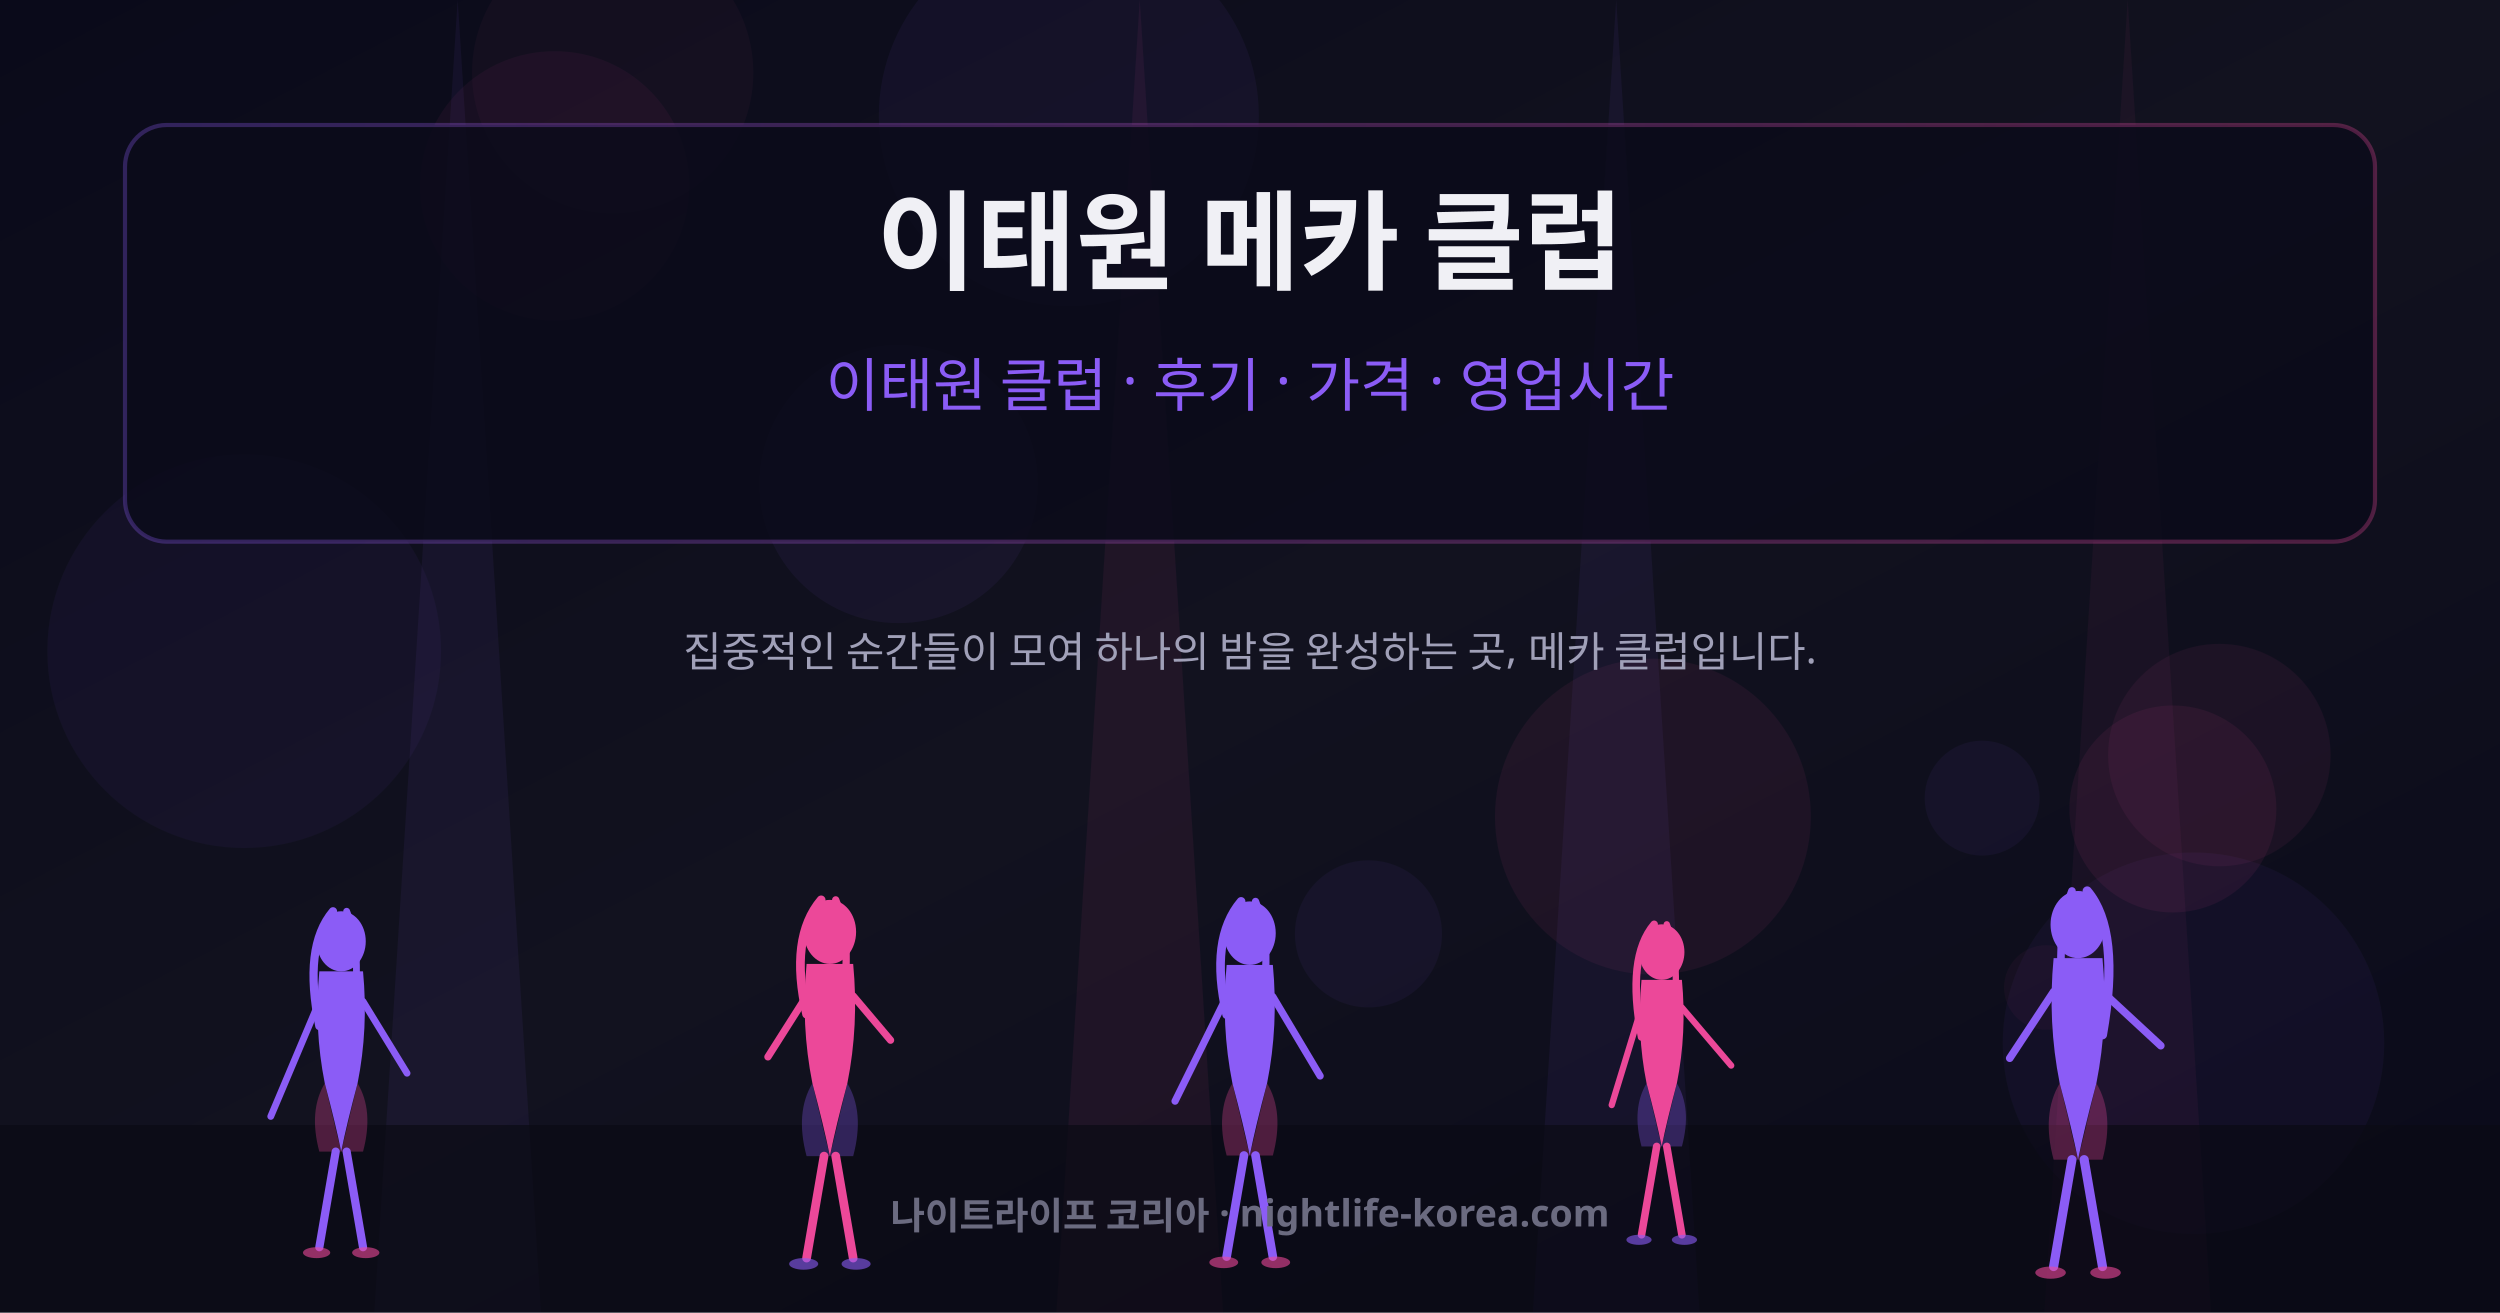
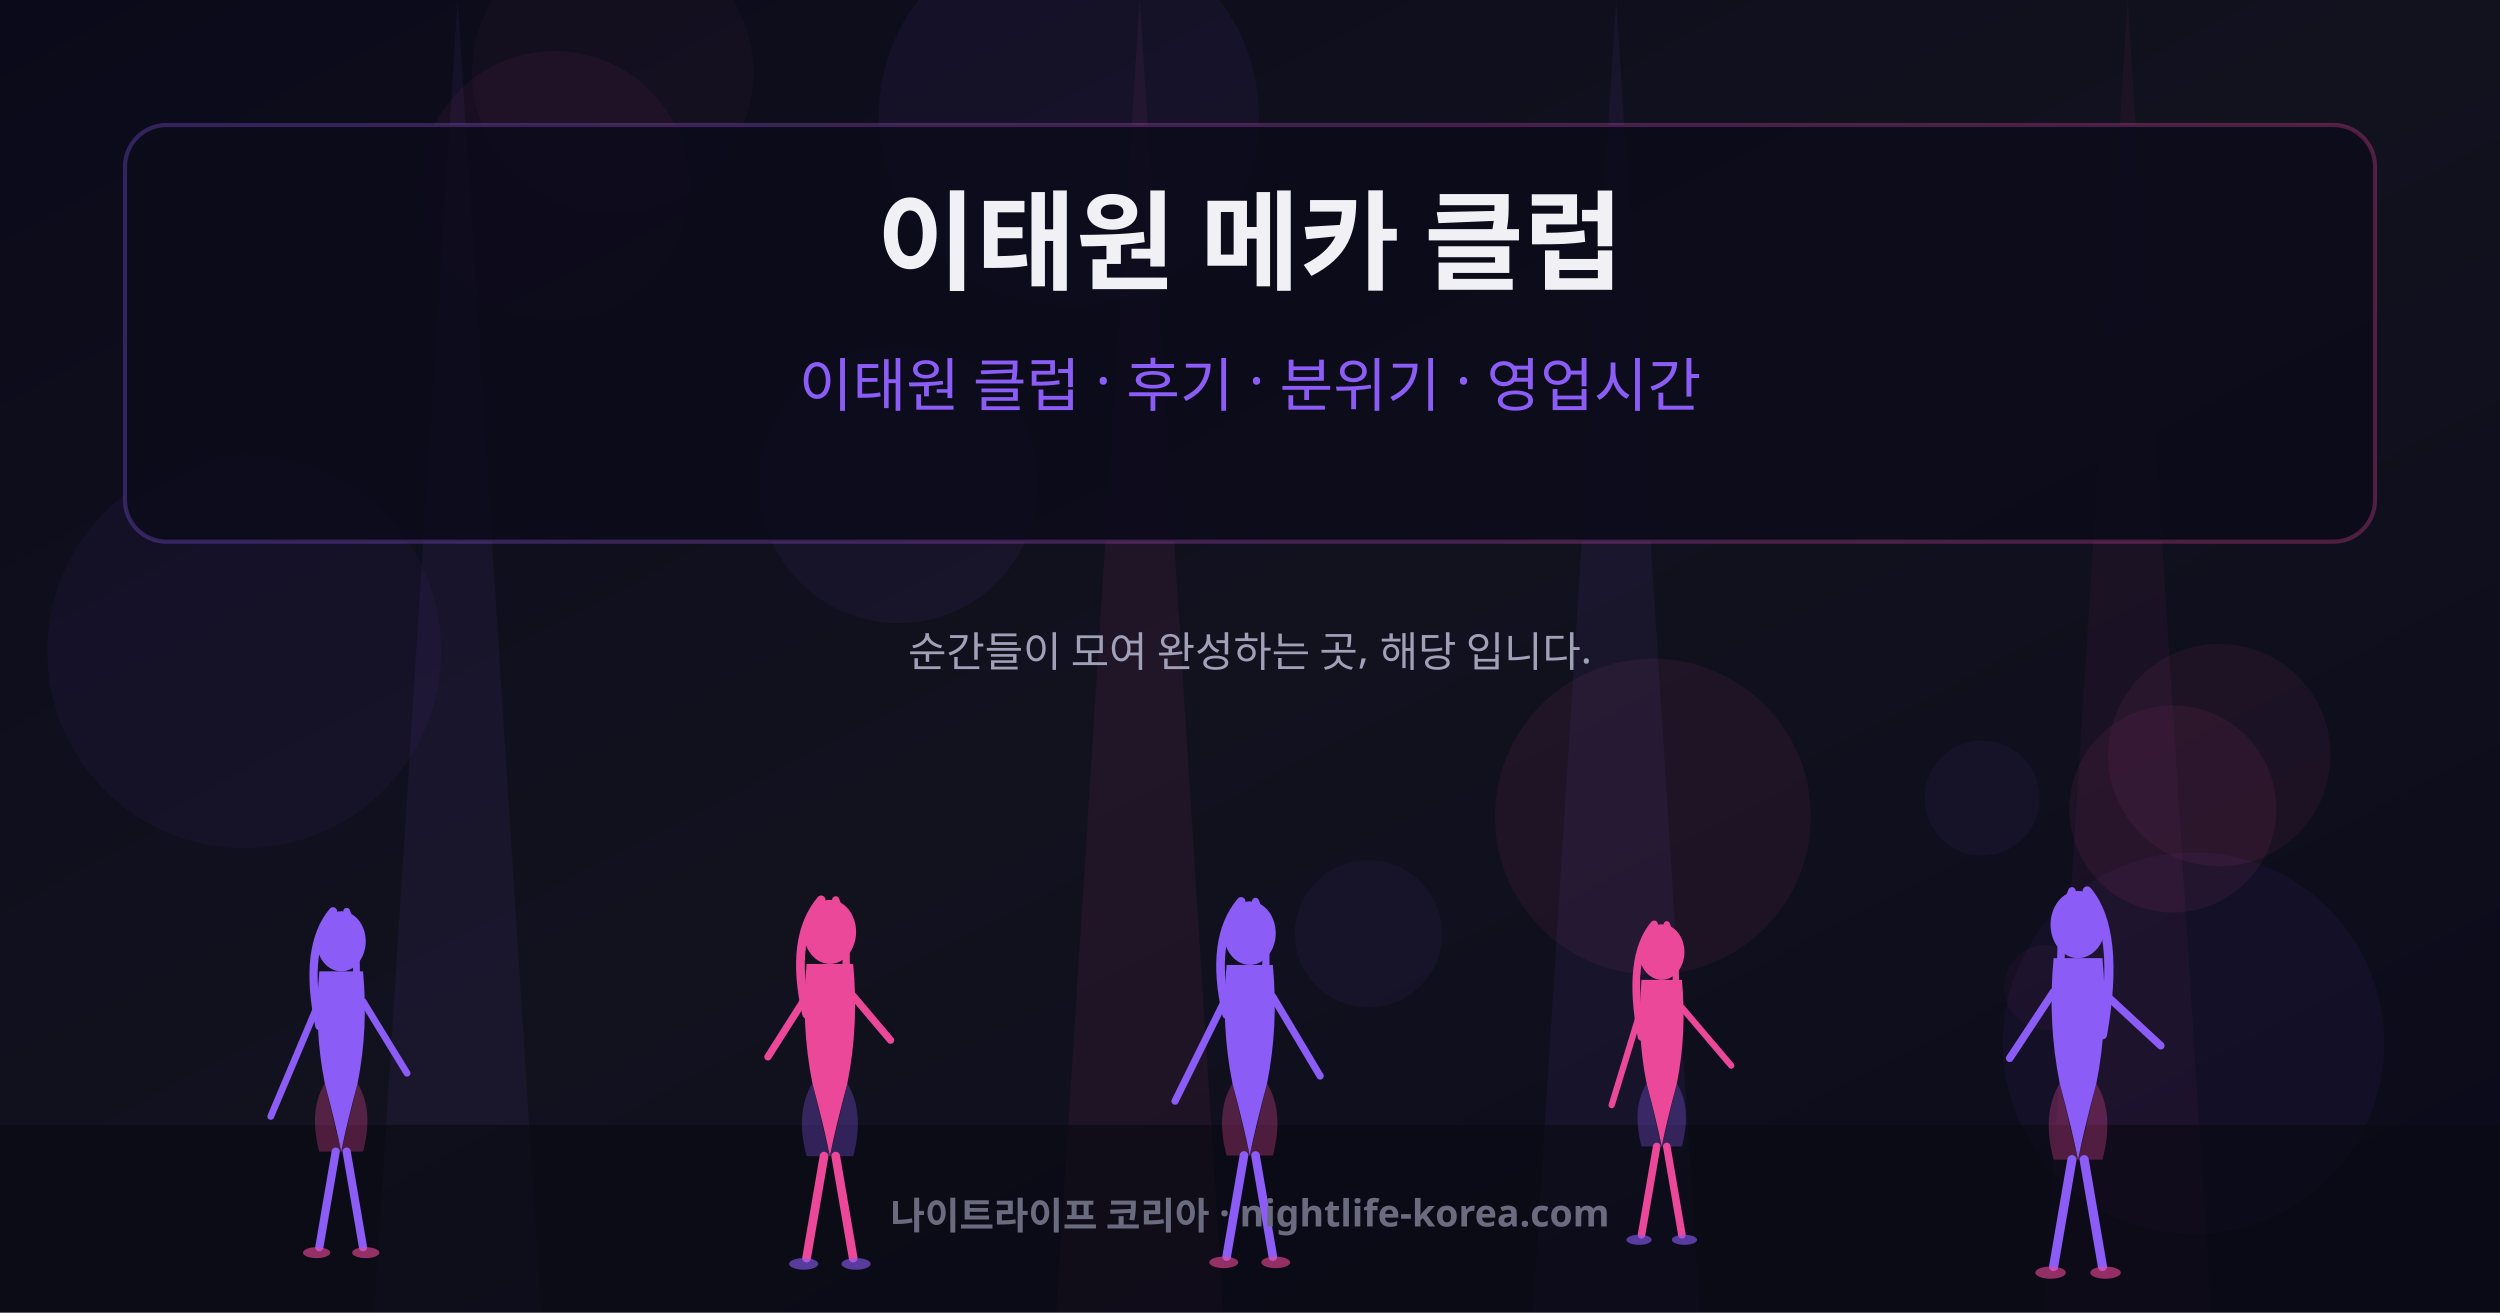
<svg xmlns="http://www.w3.org/2000/svg" viewBox="0 0 1200 630" width="1200" height="630">
  <defs>
    <linearGradient id="ogbg" x1="0%" y1="0%" x2="100%" y2="100%">
      <stop offset="0%" style="stop-color:#0a0a1a" />
      <stop offset="50%" style="stop-color:#12121f" />
      <stop offset="100%" style="stop-color:#0a0a1a" />
    </linearGradient>
    <linearGradient id="ogtxt" x1="0%" y1="0%" x2="100%" y2="0%">
      <stop offset="0%" style="stop-color:#8b5cf6" />
      <stop offset="100%" style="stop-color:#ec4899" />
    </linearGradient>
  </defs>
  <rect width="1200" height="630" fill="url(#ogbg)" />
  <polygon points="219.679,0 179.679,630 259.679,630" fill="#8b5cf6" opacity="0.068" />
  <polygon points="547.076,0 507.076,630 587.076,630" fill="#ec4899" opacity="0.067" />
  <polygon points="775.777,0 735.777,630 815.777,630" fill="#8b5cf6" opacity="0.068" />
  <polygon points="1021.283,0 981.283,630 1061.283,630" fill="#ec4899" opacity="0.053" />
  <circle cx="1052.874" cy="500.738" r="91.563" fill="#8b5cf6" opacity="0.047" />
  <circle cx="266.219" cy="89.239" r="64.674" fill="#ec4899" opacity="0.058" />
  <circle cx="513.04" cy="55.69" r="91.196" fill="#8b5cf6" opacity="0.06" />
  <circle cx="1065.292" cy="362.435" r="53.385" fill="#ec4899" opacity="0.066" />
  <circle cx="982.255" cy="473.99" r="20.289" fill="#ec4899" opacity="0.046" />
  <circle cx="431.297" cy="232.35" r="66.735" fill="#8b5cf6" opacity="0.06" />
  <circle cx="117.213" cy="312.563" r="94.505" fill="#8b5cf6" opacity="0.047" />
  <circle cx="951.416" cy="383.103" r="27.573" fill="#8b5cf6" opacity="0.057" />
  <circle cx="1042.98" cy="388.307" r="49.673" fill="#ec4899" opacity="0.073" />
  <circle cx="294.093" cy="34.913" r="67.51" fill="#ec4899" opacity="0.036" />
  <circle cx="656.86" cy="448.265" r="35.302" fill="#8b5cf6" opacity="0.056" />
  <circle cx="793.395" cy="391.978" r="75.811" fill="#ec4899" opacity="0.07" />
  <rect x="0" y="540" width="1200" height="90" fill="#0a0a14" opacity="0.7" />
  <g transform="translate(163.7653,520) scale(1.310989)">
    <ellipse cx="0" cy="-52" rx="9" ry="11" fill="#8b5cf6" />
    <path d="M-3,-63 Q-14,-50 -8,-20.969" stroke="#8b5cf6" stroke-width="3" fill="none" stroke-linecap="round" />
    <path d="M2,-63 Q8,-48 4,-23.969" stroke="#8b5cf6" stroke-width="2.5" fill="none" stroke-linecap="round" />
    <path d="M-8,-41 Q-10,-20 -6,0 Q-2,15 0,25 Q2,15 6,0 Q10,-20 8,-41 Z" fill="#8b5cf6" />
    <path d="M-6,0 Q-12,10 -8,25 L0,25 Z" fill="#ec4899" opacity="0.3" />
    <path d="M6,0 Q12,10 8,25 L0,25 Z" fill="#ec4899" opacity="0.3" />
    <line x1="-2" y1="25" x2="-8" y2="60" stroke="#8b5cf6" stroke-width="3" stroke-linecap="round" />
    <line x1="2" y1="25" x2="8" y2="60" stroke="#8b5cf6" stroke-width="3" stroke-linecap="round" />
    <ellipse cx="-9" cy="62" rx="5" ry="2" fill="#ec4899" opacity="0.6" />
    <ellipse cx="9" cy="62" rx="5" ry="2" fill="#ec4899" opacity="0.6" />
    <line x1="-8" y1="-30" x2="-25.78" y2="12.111" stroke="#8b5cf6" stroke-width="2.5" stroke-linecap="round" />
    <line x1="8" y1="-30" x2="24.114" y2="-3.702" stroke="#8b5cf6" stroke-width="2.5" stroke-linecap="round" />
  </g>
  <g transform="translate(398.3422,520) scale(1.397841)">
    <ellipse cx="0" cy="-52" rx="9" ry="11" fill="#ec4899" />
    <path d="M-3,-63 Q-14,-50 -8,-23.755" stroke="#ec4899" stroke-width="3" fill="none" stroke-linecap="round" />
    <path d="M2,-63 Q8,-48 4,-26.755" stroke="#ec4899" stroke-width="2.5" fill="none" stroke-linecap="round" />
    <path d="M-8,-41 Q-10,-20 -6,0 Q-2,15 0,25 Q2,15 6,0 Q10,-20 8,-41 Z" fill="#ec4899" />
    <path d="M-6,0 Q-12,10 -8,25 L0,25 Z" fill="#8b5cf6" opacity="0.3" />
    <path d="M6,0 Q12,10 8,25 L0,25 Z" fill="#8b5cf6" opacity="0.3" />
    <line x1="-2" y1="25" x2="-8" y2="60" stroke="#ec4899" stroke-width="3" stroke-linecap="round" />
    <line x1="2" y1="25" x2="8" y2="60" stroke="#ec4899" stroke-width="3" stroke-linecap="round" />
    <ellipse cx="-9" cy="62" rx="5" ry="2" fill="#8b5cf6" opacity="0.6" />
    <ellipse cx="9" cy="62" rx="5" ry="2" fill="#8b5cf6" opacity="0.6" />
    <line x1="-8" y1="-30" x2="-21.272" y2="-9.09" stroke="#ec4899" stroke-width="2.5" stroke-linecap="round" />
    <line x1="8" y1="-30" x2="20.83" y2="-14.814" stroke="#ec4899" stroke-width="2.5" stroke-linecap="round" />
  </g>
  <g transform="translate(599.8775,520) scale(1.386108)">
    <ellipse cx="0" cy="-52" rx="9" ry="11" fill="#8b5cf6" />
    <path d="M-3,-63 Q-14,-50 -8,-23.787" stroke="#8b5cf6" stroke-width="3" fill="none" stroke-linecap="round" />
    <path d="M2,-63 Q8,-48 4,-26.787" stroke="#8b5cf6" stroke-width="2.5" fill="none" stroke-linecap="round" />
    <path d="M-8,-41 Q-10,-20 -6,0 Q-2,15 0,25 Q2,15 6,0 Q10,-20 8,-41 Z" fill="#8b5cf6" />
    <path d="M-6,0 Q-12,10 -8,25 L0,25 Z" fill="#ec4899" opacity="0.3" />
    <path d="M6,0 Q12,10 8,25 L0,25 Z" fill="#ec4899" opacity="0.3" />
    <line x1="-2" y1="25" x2="-8" y2="60" stroke="#8b5cf6" stroke-width="3" stroke-linecap="round" />
    <line x1="2" y1="25" x2="8" y2="60" stroke="#8b5cf6" stroke-width="3" stroke-linecap="round" />
    <ellipse cx="-9" cy="62" rx="5" ry="2" fill="#ec4899" opacity="0.6" />
    <ellipse cx="9" cy="62" rx="5" ry="2" fill="#ec4899" opacity="0.6" />
    <line x1="-8" y1="-30" x2="-25.869" y2="6.167" stroke="#8b5cf6" stroke-width="2.5" stroke-linecap="round" />
    <line x1="8" y1="-30" x2="24.373" y2="-2.545" stroke="#8b5cf6" stroke-width="2.5" stroke-linecap="round" />
  </g>
  <g transform="translate(797.6234,520) scale(1.211516)">
    <ellipse cx="0" cy="-52" rx="9" ry="11" fill="#ec4899" />
    <path d="M-3,-63 Q-14,-50 -8,-18.361" stroke="#ec4899" stroke-width="3" fill="none" stroke-linecap="round" />
    <path d="M2,-63 Q8,-48 4,-21.361" stroke="#ec4899" stroke-width="2.5" fill="none" stroke-linecap="round" />
    <path d="M-8,-41 Q-10,-20 -6,0 Q-2,15 0,25 Q2,15 6,0 Q10,-20 8,-41 Z" fill="#ec4899" />
    <path d="M-6,0 Q-12,10 -8,25 L0,25 Z" fill="#8b5cf6" opacity="0.3" />
    <path d="M6,0 Q12,10 8,25 L0,25 Z" fill="#8b5cf6" opacity="0.3" />
    <line x1="-2" y1="25" x2="-8" y2="60" stroke="#ec4899" stroke-width="3" stroke-linecap="round" />
    <line x1="2" y1="25" x2="8" y2="60" stroke="#ec4899" stroke-width="3" stroke-linecap="round" />
    <ellipse cx="-9" cy="62" rx="5" ry="2" fill="#8b5cf6" opacity="0.6" />
    <ellipse cx="9" cy="62" rx="5" ry="2" fill="#8b5cf6" opacity="0.6" />
    <line x1="-8" y1="-30" x2="-19.808" y2="8.6" stroke="#ec4899" stroke-width="2.5" stroke-linecap="round" />
    <line x1="8" y1="-30" x2="27.524" y2="-7.048" stroke="#ec4899" stroke-width="2.5" stroke-linecap="round" />
  </g>
  <g transform="translate(997.458,520) scale(1.465637)">
    <ellipse cx="0" cy="-52" rx="9" ry="11" fill="#8b5cf6" />
    <path d="M3,-63 Q14,-50 8,-15.9" stroke="#8b5cf6" stroke-width="3" fill="none" stroke-linecap="round" />
    <path d="M-2,-63 Q-8,-48 -4,-18.9" stroke="#8b5cf6" stroke-width="2.5" fill="none" stroke-linecap="round" />
    <path d="M-8,-41 Q-10,-20 -6,0 Q-2,15 0,25 Q2,15 6,0 Q10,-20 8,-41 Z" fill="#8b5cf6" />
    <path d="M-6,0 Q-12,10 -8,25 L0,25 Z" fill="#ec4899" opacity="0.3" />
    <path d="M6,0 Q12,10 8,25 L0,25 Z" fill="#ec4899" opacity="0.3" />
    <line x1="-2" y1="25" x2="-8" y2="60" stroke="#8b5cf6" stroke-width="3" stroke-linecap="round" />
    <line x1="2" y1="25" x2="8" y2="60" stroke="#8b5cf6" stroke-width="3" stroke-linecap="round" />
    <ellipse cx="-9" cy="62" rx="5" ry="2" fill="#ec4899" opacity="0.6" />
    <ellipse cx="9" cy="62" rx="5" ry="2" fill="#ec4899" opacity="0.6" />
    <line x1="-8" y1="-30" x2="-22.372" y2="-8.225" stroke="#8b5cf6" stroke-width="2.5" stroke-linecap="round" />
    <line x1="8" y1="-30" x2="27.102" y2="-12.326" stroke="#8b5cf6" stroke-width="2.5" stroke-linecap="round" />
  </g>
  <rect x="60" y="60" width="1080" height="200" rx="20" fill="#0a0a1a" opacity="0.85" />
  <rect x="60" y="60" width="1080" height="200" rx="20" fill="none" stroke="url(#ogtxt)" stroke-width="2" opacity="0.3" />
  <text x="600" y="135" text-anchor="middle" font-family="'Noto Sans KR',sans-serif" font-size="52" font-weight="800" fill="#f0f0f5">이태원 메카 클럽</text>
-   <text x="600" y="195" text-anchor="middle" font-family="'Noto Sans KR',sans-serif" font-size="28" font-weight="500" fill="#8b5cf6">이태원 클럽 · 후기 · 가격 · 영업시간</text>
+   <text x="600" y="195" text-anchor="middle" font-family="'Noto Sans KR',sans-serif" font-size="28" font-weight="500" fill="#8b5cf6">이태원 클럽 · 후기 · 분위기 · 영업시간</text>
  <rect x="60" y="290" width="auto" height="40" rx="20" fill="#8b5cf6" opacity="0.15" />
-   <text x="600" y="320" text-anchor="middle" font-family="'Noto Sans KR',sans-serif" font-size="20" fill="#a0a0b8">집중적인 순간들이 모여 하나의 밤을 완성하는 곳, 메카 클럽입니다.</text>
+   <text x="600" y="320" text-anchor="middle" font-family="'Noto Sans KR',sans-serif" font-size="20" fill="#a0a0b8">순간들이 모여 완성하는 곳, 해당 입니다.</text>
  <text x="600" y="590" text-anchor="middle" font-family="'Noto Sans KR',sans-serif" font-size="18" font-weight="600" fill="#6b6b80">나이트라이프 코리아 · nightlife-korea.com</text>
</svg>
